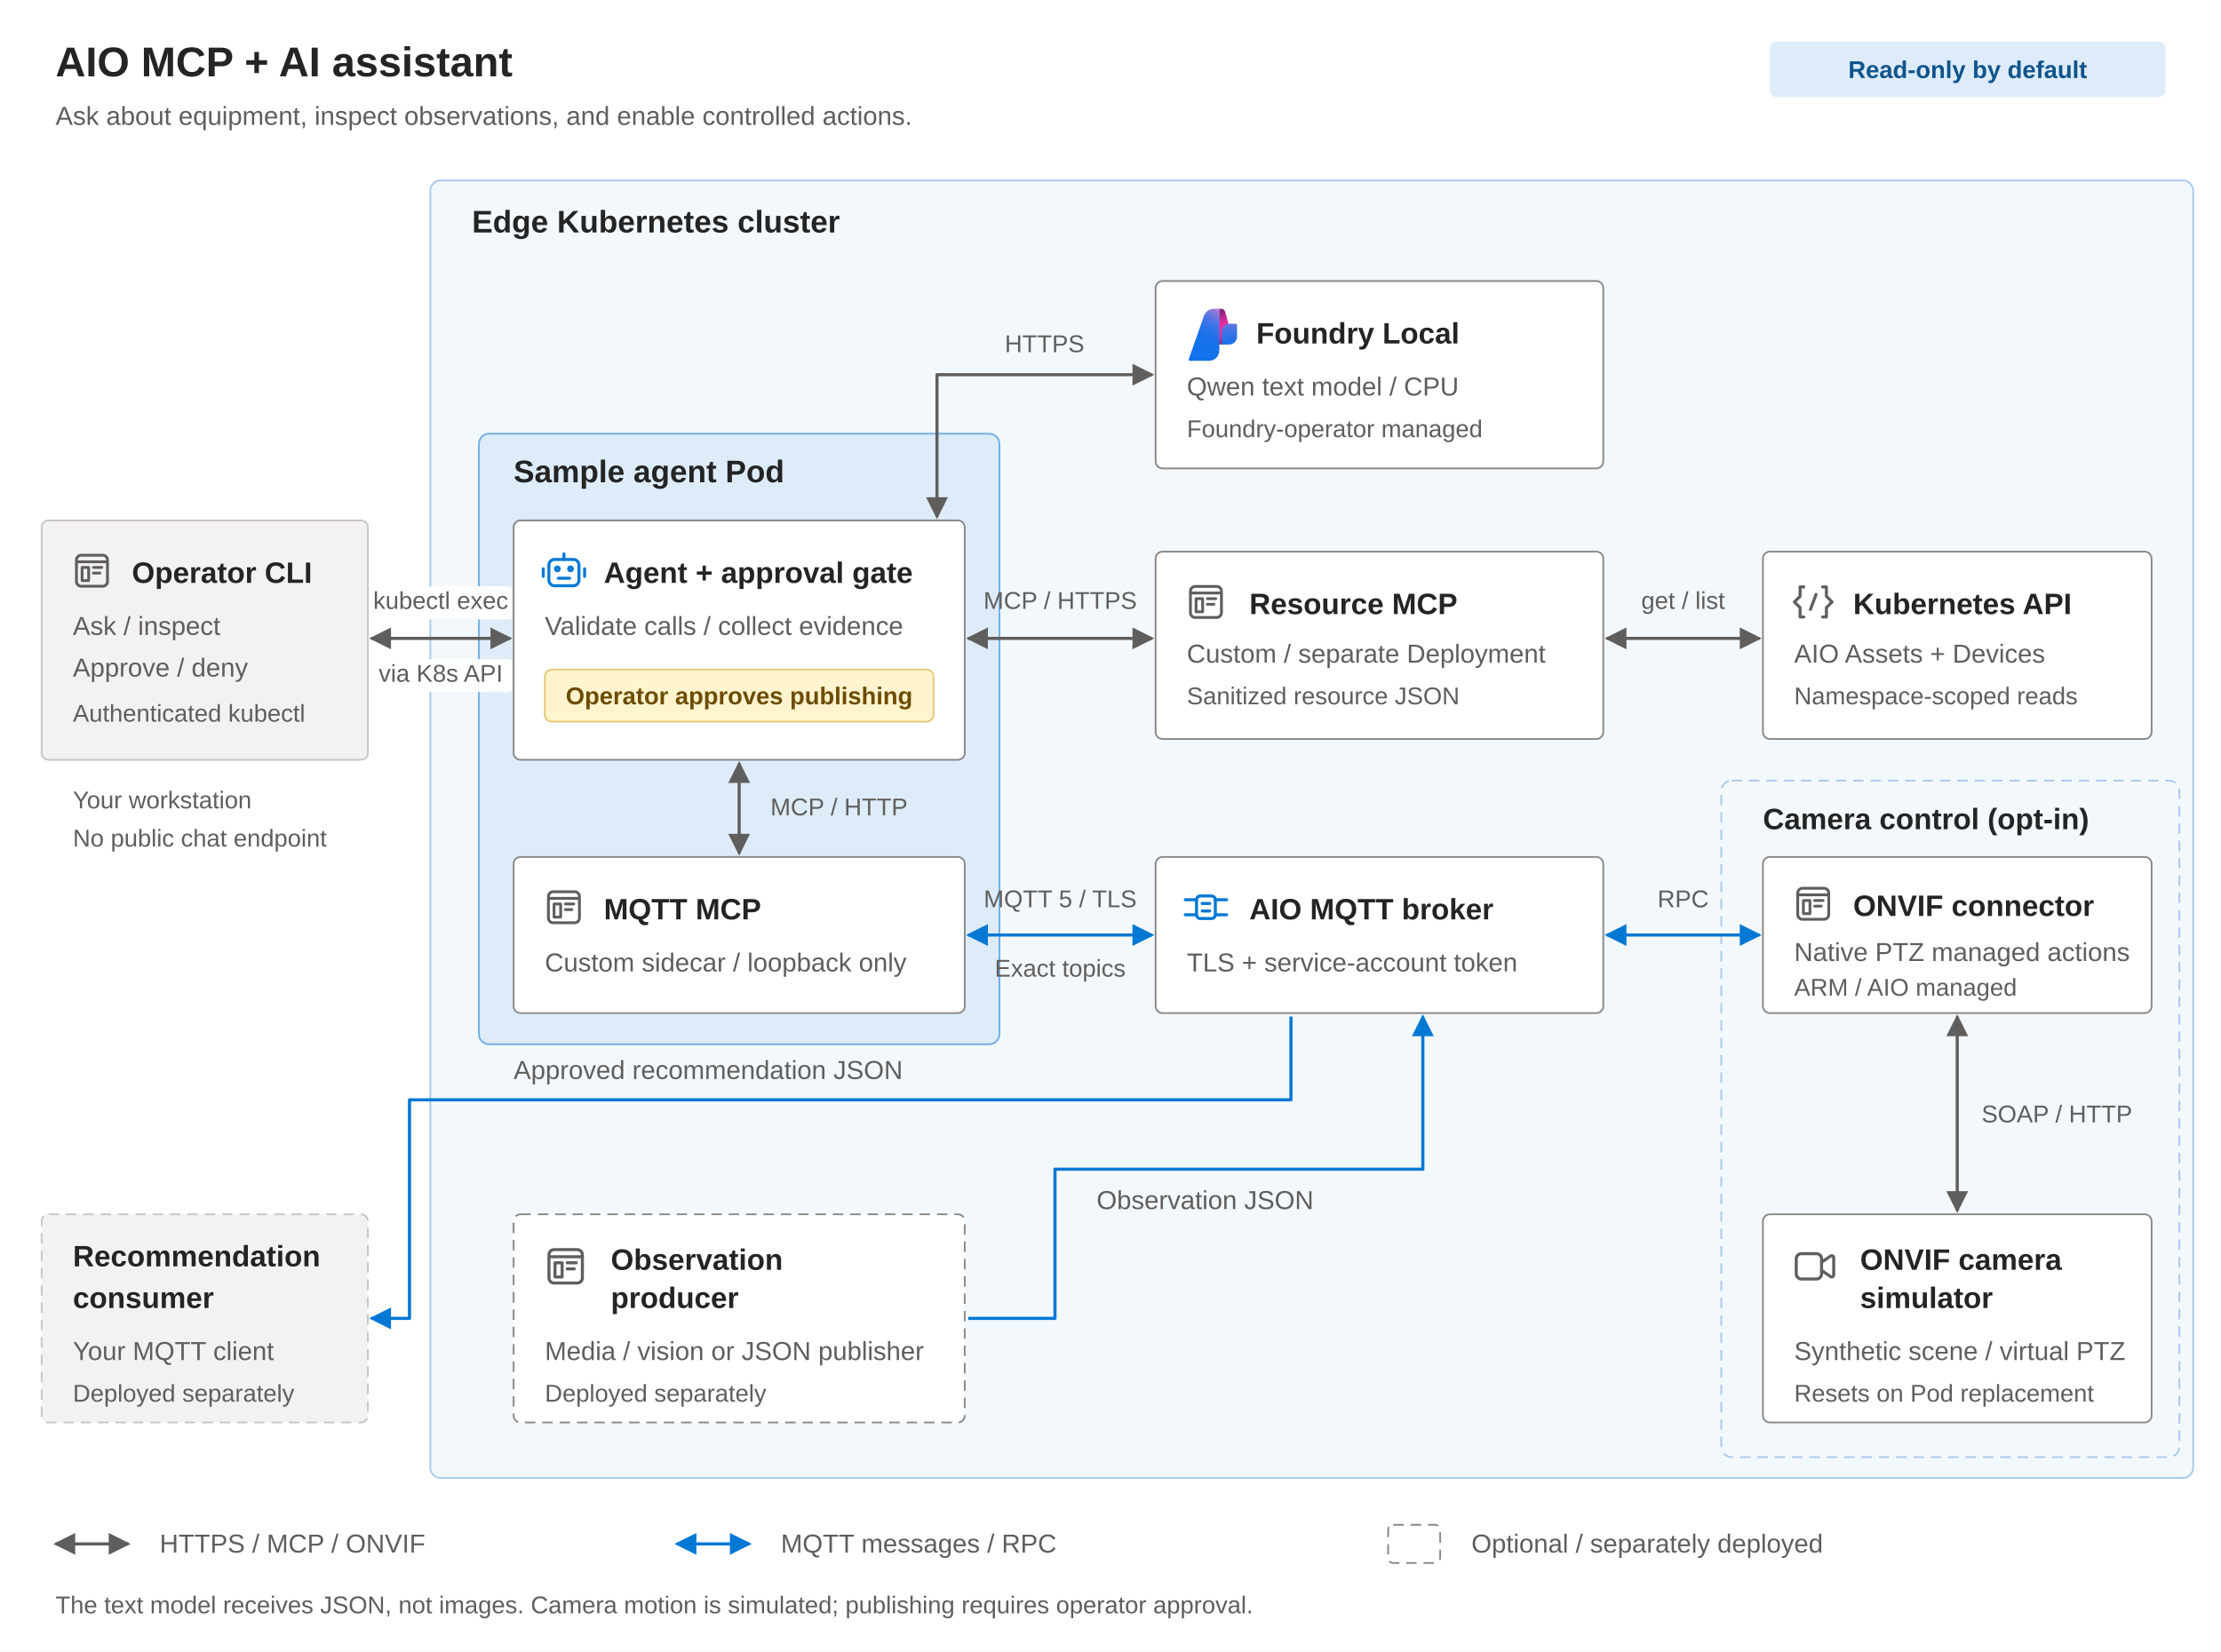
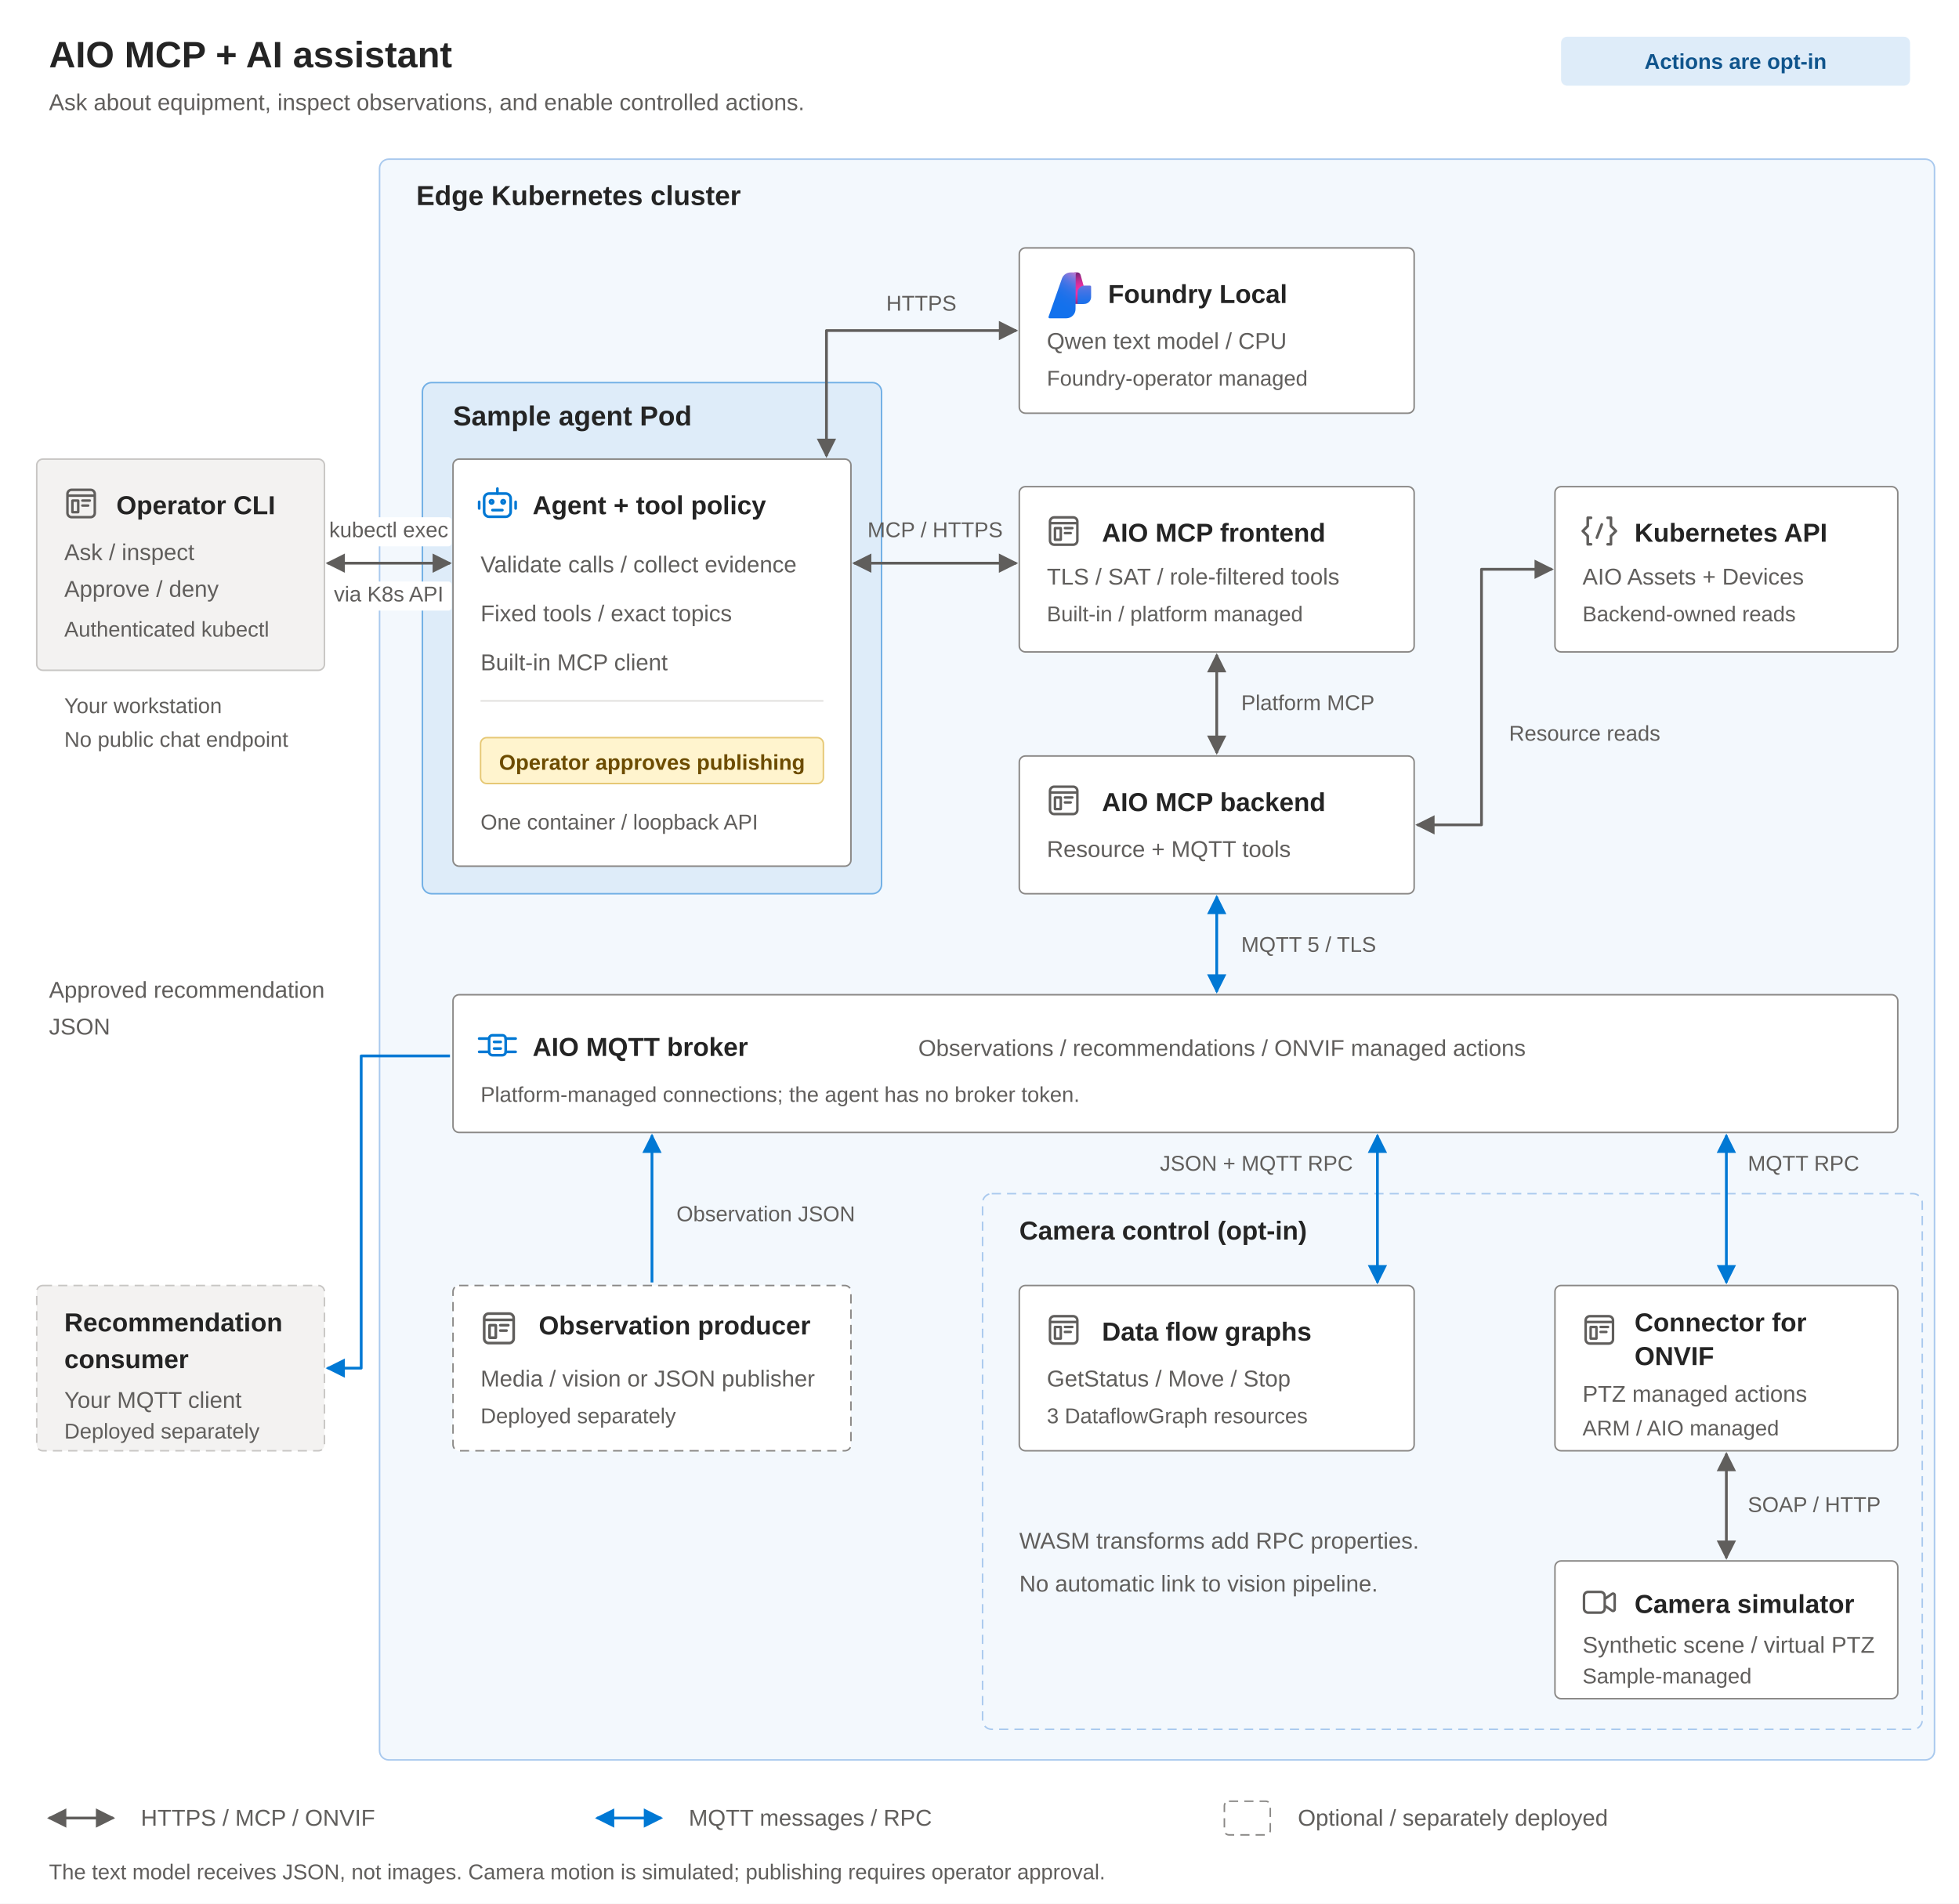
- <svg xmlns="http://www.w3.org/2000/svg" width="1280" height="952" viewBox="0 0 1280 952" font-family="'Segoe UI', 'Segoe UI Web (West European)', -apple-system, 'Helvetica Neue', Arial, sans-serif" role="img" aria-labelledby="title description">
+ <svg xmlns="http://www.w3.org/2000/svg" width="1280" height="1244" viewBox="0 0 1280 1244" font-family="'Segoe UI', 'Segoe UI Web (West European)', -apple-system, 'Helvetica Neue', Arial, sans-serif" role="img" aria-labelledby="title description">
  <defs>
    <marker id="other-start" viewBox="0 0 10 10" refX="1" refY="5" markerWidth="7" markerHeight="7" orient="auto">
      <path d="M10,0 L0,5 L10,10 Z" fill="#605E5C" />
    </marker>
    <marker id="other-end" viewBox="0 0 10 10" refX="9" refY="5" markerWidth="7" markerHeight="7" orient="auto">
      <path d="M0,0 L10,5 L0,10 Z" fill="#605E5C" />
    </marker>
    <marker id="mqtt-start" viewBox="0 0 10 10" refX="1" refY="5" markerWidth="7" markerHeight="7" orient="auto">
      <path d="M10,0 L0,5 L10,10 Z" fill="#0078D4" />
    </marker>
    <marker id="mqtt-end" viewBox="0 0 10 10" refX="9" refY="5" markerWidth="7" markerHeight="7" orient="auto">
      <path d="M0,0 L10,5 L0,10 Z" fill="#0078D4" />
    </marker>
    <linearGradient id="foundry-pink" x1="-603.563" y1="-218.378" x2="-606.6" y2="-206.22" gradientTransform="translate(617.126 -205.758) scale(1 -1)" gradientUnits="userSpaceOnUse">
      <stop offset="0" stop-color="#712575" />
      <stop offset=".09" stop-color="#9a2884" />
      <stop offset=".18" stop-color="#bf2c92" />
      <stop offset=".27" stop-color="#da2e9c" />
      <stop offset=".34" stop-color="#eb30a2" />
      <stop offset=".4" stop-color="#f131a5" />
      <stop offset=".5" stop-color="#ec30a3" />
      <stop offset=".61" stop-color="#df2f9e" />
      <stop offset=".72" stop-color="#c92d96" />
      <stop offset=".83" stop-color="#aa2a8a" />
      <stop offset=".95" stop-color="#83267c" />
      <stop offset="1" stop-color="#712575" />
    </linearGradient>
    <linearGradient id="foundry-blue" x1="-602.412" y1="-206.025" x2="-602.412" y2="-223.175" gradientTransform="translate(617.126 -205.758) scale(1 -1)" gradientUnits="userSpaceOnUse">
      <stop offset="0" stop-color="#da7ed0" />
      <stop offset=".08" stop-color="#b17bd5" />
      <stop offset=".19" stop-color="#8778db" />
      <stop offset=".3" stop-color="#6276e1" />
      <stop offset=".41" stop-color="#4574e5" />
      <stop offset=".54" stop-color="#2e72e8" />
      <stop offset=".67" stop-color="#1d71eb" />
      <stop offset=".81" stop-color="#1471ec" />
      <stop offset="1" stop-color="#1171ed" />
    </linearGradient>
    <linearGradient id="foundry-body" x1="-603.438" y1="-206.414" x2="-614.807" y2="-224.644" gradientTransform="translate(617.126 -205.758) scale(1 -1)" gradientUnits="userSpaceOnUse">
      <stop offset="0" stop-color="#da7ed0" />
      <stop offset=".05" stop-color="#b77bd4" />
      <stop offset=".11" stop-color="#9079da" />
      <stop offset=".18" stop-color="#6e77df" />
      <stop offset=".25" stop-color="#5175e3" />
      <stop offset=".33" stop-color="#3973e7" />
      <stop offset=".42" stop-color="#2772e9" />
      <stop offset=".54" stop-color="#1a71eb" />
      <stop offset=".68" stop-color="#1371ec" />
      <stop offset="1" stop-color="#1171ed" />
    </linearGradient>
    <symbol id="foundry-icon" viewBox="0 0 18 18">
      <path d="m12.061.012c.534,0,1.008.401,1.178.984s1.166,4.19,1.166,4.19v7.166h-3.607l.073-12.352h1.19v.012Z" fill="url(#foundry-pink)" fill-rule="evenodd" />
      <path d="m17.356,5.611c0-.255-.206-.449-.449-.449h-2.126c-1.494,0-2.709,1.215-2.709,2.709v4.494h2.575c1.494,0,2.709-1.215,2.709-2.709v-4.045Z" fill="url(#foundry-blue)" />
      <path d="m12.061.012c-.413,0-.741.328-.741.741l-.073,13.64c0,1.992-1.615,3.607-3.607,3.607H1.093c-.316,0-.522-.304-.425-.595L5.915,2.429C6.425.984,7.785.012,9.316.012h2.757-.012Z" fill="url(#foundry-body)" fill-rule="evenodd" />
    </symbol>
    <symbol id="application-icon" viewBox="0 0 24 24">
      <path d="M3 6.25C3 4.455 4.455 3 6.25 3H17.75C19.545 3 21 4.455 21 6.25V17.75C21 19.545 19.545 21 17.75 21H6.25C4.455 21 3 19.545 3 17.75V6.25ZM6.25 4.5C5.284 4.5 4.5 5.284 4.5 6.25V6.5H19.5V6.25C19.5 5.284 18.716 4.5 17.75 4.5H6.25ZM4.5 17.75C4.5 18.716 5.284 19.5 6.25 19.5H17.75C18.716 19.5 19.5 18.716 19.5 17.75V8H4.5V17.75ZM6.85 9.5H10.15C10.619 9.5 11 9.881 11 10.35V17.15C11 17.619 10.619 18 10.15 18H6.85C6.381 18 6 17.619 6 17.15V10.35C6 9.881 6.381 9.5 6.85 9.5ZM7.5 16.5H9.5V11H7.5V16.5ZM12 10.25C12 9.836 12.336 9.5 12.75 9.5H17.25C17.664 9.5 18 9.836 18 10.25C18 10.664 17.664 11 17.25 11H12.75C12.336 11 12 10.664 12 10.25ZM12.75 12.5C12.336 12.5 12 12.836 12 13.25C12 13.664 12.336 14 12.75 14H16.25C16.664 14 17 13.664 17 13.25C17 12.836 16.664 12.5 16.25 12.5H12.75Z" fill="#605E5C" />
    </symbol>
    <symbol id="camera-icon" viewBox="0 0 24 24">
      <path d="M5.25 5C3.455 5 2 6.455 2 8.25V15.75C2 17.545 3.455 19 5.25 19H12.75C14.545 19 16 17.545 16 15.75V15.438L19.258 17.687C20.418 18.489 22.002 17.658 22.002 16.247V7.752C22.002 6.341 20.418 5.51 19.258 6.312L16 8.561V8.25C16 6.455 14.545 5 12.75 5H5.25ZM16 10.384L20.11 7.546C20.276 7.432 20.502 7.551 20.502 7.752V16.247C20.502 16.449 20.276 16.567 20.11 16.453L16 13.615V10.384ZM3.5 8.25C3.5 7.284 4.284 6.5 5.25 6.5H12.75C13.716 6.5 14.5 7.284 14.5 8.25V15.75C14.5 16.716 13.716 17.5 12.75 17.5H5.25C4.284 17.5 3.5 16.716 3.5 15.75V8.25Z" fill="#605E5C" />
    </symbol>
    <symbol id="agent-icon" viewBox="0 0 24 24">
      <g fill="none" stroke="#0078D4" stroke-width="1.6" stroke-linecap="round" stroke-linejoin="round">
        <rect x="4" y="6" width="16" height="14" rx="3" />
        <path d="M12,3 V6 M1,11 V15 M23,11 V15 M9,16 H15" />
        <circle cx="8.5" cy="11" r="1" />
        <circle cx="15.5" cy="11" r="1" />
      </g>
    </symbol>
    <symbol id="api-icon" viewBox="0 0 24 24">
      <g fill="none" stroke="#605E5C" stroke-width="1.6" stroke-linecap="round" stroke-linejoin="round">
        <path d="M7,4 H5 V9 L2,12 L5,15 V20 H7 M17,4 H19 V9 L22,12 L19,15 V20 H17 M13.5,8 L10.5,16" />
      </g>
    </symbol>
    <symbol id="broker-icon" viewBox="0 0 24 24">
      <g fill="none" stroke="#0078D4" stroke-width="1.6" stroke-linecap="round" stroke-linejoin="round">
        <rect x="7" y="6" width="10" height="12" rx="2" />
        <path d="M1,8 H7 M1,16 H7 M17,8 H23 M17,16 H23 M10,10 H14 M10,14 H14" />
      </g>
    </symbol>
    <style>
      text { fill: #242424; }
      .title { font-size: 24px; font-weight: 600; }
      .heading { font-size: 18px; font-weight: 600; }
      .label { font-size: 17px; font-weight: 600; }
      .detail { font-size: 15px; fill: #605E5C; }
      .small { font-size: 14px; fill: #605E5C; }
      .badge { font-size: 14px; font-weight: 600; fill: #0F548C; }
      .approval { font-size: 14px; font-weight: 600; fill: #6D4C00; }
      .card { fill: #FFFFFF; stroke: #8A8886; stroke-width: 1; }
      .external { fill: #F3F2F1; stroke: #C8C6C4; stroke-width: 1; }
      .optional { stroke-dasharray: 6 4; }
      .exchange, .mqtt, .rpc { fill: none; stroke-width: 1.8; stroke-linejoin: round; }
      .exchange { stroke: #605E5C; marker-start: url(#other-start); marker-end: url(#other-end); }
      .mqtt { stroke: #0078D4; marker-end: url(#mqtt-end); }
      .rpc { stroke: #0078D4; marker-start: url(#mqtt-start); marker-end: url(#mqtt-end); }
    </style>
  </defs>
-   <rect width="1280" height="952" fill="#FFFFFF" />
+   <rect width="1280" height="1244" fill="#FFFFFF" />
  <text x="32" y="44" class="title">AIO MCP + AI assistant</text>
  <text x="32" y="72" class="detail">Ask about equipment, inspect observations, and enable controlled actions.</text>
  <rect x="1020" y="24" width="228" height="32" rx="4" fill="#DEECF9" />
-   <text x="1134" y="45" text-anchor="middle" class="badge">Read-only by default</text>
+   <text x="1134" y="45" text-anchor="middle" class="badge">Actions are opt-in</text>
  <g id="boundaries">
-     <rect x="248" y="104" width="1016" height="748" rx="6" fill="#F3F8FD" stroke="#A9C9EE" />
+     <rect x="248" y="104" width="1016" height="1046" rx="6" fill="#F3F8FD" stroke="#A9C9EE" />
    <text x="272" y="134" class="heading">Edge Kubernetes cluster</text>
-     <rect x="276" y="250" width="300" height="352" rx="6" fill="#DEECF9" stroke="#71AFE5" />
+     <rect x="276" y="250" width="300" height="334" rx="6" fill="#DEECF9" stroke="#71AFE5" />
    <text x="296" y="278" class="heading">Sample agent Pod</text>
-     <rect x="992" y="450" width="264" height="390" rx="6" fill="#F3F8FD" stroke="#A9C9EE" class="optional" />
-     <text x="1016" y="478" class="label">Camera control (opt-in)</text>
+     <rect x="642" y="780" width="614" height="350" rx="6" fill="#F3F8FD" stroke="#A9C9EE" class="optional" />
+     <text x="666" y="810" class="label">Camera control (opt-in)</text>
  </g>
  <g id="connections">
    <path d="M214,368 H294" class="exchange" />
    <rect x="213" y="338" width="82" height="19" rx="2" fill="#FFFFFF" />
    <text x="254" y="351" text-anchor="middle" class="small">kubectl exec</text>
    <rect x="213" y="380" width="82" height="19" rx="2" fill="#FFFFFF" />
    <text x="254" y="393" text-anchor="middle" class="small">via K8s API</text>
    <path d="M540,298 L540,216 H664" class="exchange" />
    <text x="602" y="203" text-anchor="middle" class="small">HTTPS</text>
    <path d="M558,368 H664" class="exchange" />
    <text x="611" y="351" text-anchor="middle" class="small">MCP / HTTPS</text>
-     <path d="M926,368 H1014" class="exchange" />
-     <text x="970" y="351" text-anchor="middle" class="small">get / list</text>
-     <path d="M426,440 L426,492" class="exchange" />
-     <text x="444" y="470" class="small">MCP / HTTP</text>
-     <path d="M558,539 H664" class="rpc" />
-     <text x="611" y="523" text-anchor="middle" class="small">MQTT 5 / TLS</text>
-     <text x="611" y="563" text-anchor="middle" class="small">Exact topics</text>
-     <path d="M926,539 H1014" class="rpc" />
-     <text x="970" y="523" text-anchor="middle" class="small">RPC</text>
-     <path d="M1128,586 L1128,698" class="exchange" />
-     <text x="1142" y="647" class="small">SOAP / HTTP</text>
-     <path d="M744,586 V634 H236 V760 H214" class="mqtt" />
-     <text x="296" y="622" class="detail">Approved recommendation JSON</text>
-     <path d="M558,760 H608 V674 H820 V586" class="mqtt" />
-     <text x="632" y="697" class="detail">Observation JSON</text>
+     <path d="M795,428 L795,492" class="exchange" />
+     <text x="811" y="464" class="small">Platform MCP</text>
+     <path d="M926,539 H968 V372 H1014" class="exchange" />
+     <text x="986" y="484" class="small">Resource reads</text>
+     <path d="M795,586 L795,648" class="rpc" />
+     <text x="811" y="622" class="small">MQTT 5 / TLS</text>
+     <path d="M294,690 H236 V894 H214" class="mqtt" />
+     <text x="32" y="652" class="detail">Approved recommendation</text>
+     <text x="32" y="676" class="detail">JSON</text>
+     <path d="M426,838 L426,742" class="mqtt" />
+     <text x="442" y="798" class="small">Observation JSON</text>
+     <path d="M900,742 L900,838" class="rpc" />
+     <text x="884" y="765" text-anchor="end" class="small">JSON + MQTT RPC</text>
+     <path d="M1128,742 L1128,838" class="rpc" />
+     <text x="1142" y="765" class="small">MQTT RPC</text>
+     <path d="M1128,950 L1128,1018" class="exchange" />
+     <text x="1142" y="988" class="small">SOAP / HTTP</text>
  </g>
  <g id="operator">
    <rect x="24" y="300" width="188" height="138" rx="4" class="external" />
    <use href="#application-icon" x="40" y="316" width="26" height="26" />
    <text x="76" y="336" class="label">Operator CLI</text>
    <text x="42" y="366" class="detail">Ask / inspect</text>
    <text x="42" y="390" class="detail">Approve / deny</text>
    <text x="42" y="416" class="small">Authenticated kubectl</text>
    <text x="42" y="466" class="small">Your workstation</text>
    <text x="42" y="488" class="small">No public chat endpoint</text>
  </g>
  <g id="agent">
-     <rect x="296" y="300" width="260" height="138" rx="4" class="card" />
+     <rect x="296" y="300" width="260" height="266" rx="4" class="card" />
    <use href="#agent-icon" x="312" y="316" width="26" height="26" />
-     <text x="348" y="336" class="label">Agent + approval gate</text>
-     <text x="314" y="366" class="detail">Validate calls / collect evidence</text>
-     <rect x="314" y="386" width="224" height="30" rx="4" fill="#FFF4CE" stroke="#E6C875" />
-     <text x="426" y="406" text-anchor="middle" class="approval">Operator approves publishing</text>
+     <text x="348" y="336" class="label">Agent + tool policy</text>
+     <text x="314" y="374" class="detail">Validate calls / collect evidence</text>
+     <text x="314" y="406" class="detail">Fixed tools / exact topics</text>
+     <text x="314" y="438" class="detail">Built-in MCP client</text>
+     <path d="M314,458 H538" stroke="#E1DFDD" />
+     <rect x="314" y="482" width="224" height="30" rx="4" fill="#FFF4CE" stroke="#E6C875" />
+     <text x="426" y="503" text-anchor="middle" class="approval">Operator approves publishing</text>
+     <text x="314" y="542" class="small">One container / loopback API</text>
  </g>
  <g id="foundry">
    <rect x="666" y="162" width="258" height="108" rx="4" class="card" />
    <use href="#foundry-icon" x="684" y="178" width="30" height="30" />
    <text x="724" y="198" class="label">Foundry Local</text>
    <text x="684" y="228" class="detail">Qwen text model / CPU</text>
    <text x="684" y="252" class="small">Foundry-operator managed</text>
  </g>
-   <g id="resource-mcp">
+   <g id="mcp-frontend">
    <rect x="666" y="318" width="258" height="108" rx="4" class="card" />
    <use href="#application-icon" x="682" y="334" width="26" height="26" />
-     <text x="720" y="354" class="label">Resource MCP</text>
-     <text x="684" y="382" class="detail">Custom / separate Deployment</text>
-     <text x="684" y="406" class="small">Sanitized resource JSON</text>
+     <text x="720" y="354" class="label">AIO MCP frontend</text>
+     <text x="684" y="382" class="detail">TLS / SAT / role-filtered tools</text>
+     <text x="684" y="406" class="small">Built-in / platform managed</text>
  </g>
  <g id="kubernetes-api">
    <rect x="1016" y="318" width="224" height="108" rx="4" class="card" />
    <use href="#api-icon" x="1032" y="334" width="26" height="26" />
    <text x="1068" y="354" class="label">Kubernetes API</text>
    <text x="1034" y="382" class="detail">AIO Assets + Devices</text>
-     <text x="1034" y="406" class="small">Namespace-scoped reads</text>
-   </g>
-   <g id="mqtt-mcp">
-     <rect x="296" y="494" width="260" height="90" rx="4" class="card" />
-     <use href="#application-icon" x="312" y="510" width="26" height="26" />
-     <text x="348" y="530" class="label">MQTT MCP</text>
-     <text x="314" y="560" class="detail">Custom sidecar / loopback only</text>
+     <text x="1034" y="406" class="small">Backend-owned reads</text>
+   </g>
+   <g id="mcp-backend">
+     <rect x="666" y="494" width="258" height="90" rx="4" class="card" />
+     <use href="#application-icon" x="682" y="510" width="26" height="26" />
+     <text x="720" y="530" class="label">AIO MCP backend</text>
+     <text x="684" y="560" class="detail">Resource + MQTT tools</text>
  </g>
  <g id="broker">
-     <rect x="666" y="494" width="258" height="90" rx="4" class="card" />
-     <use href="#broker-icon" x="682" y="510" width="26" height="26" />
-     <text x="720" y="530" class="label">AIO MQTT broker</text>
-     <text x="684" y="560" class="detail">TLS + service-account token</text>
+     <rect x="296" y="650" width="944" height="90" rx="4" class="card" />
+     <use href="#broker-icon" x="312" y="670" width="26" height="26" />
+     <text x="348" y="690" class="label">AIO MQTT broker</text>
+     <text x="600" y="690" class="detail">Observations / recommendations / ONVIF managed actions</text>
+     <text x="314" y="720" class="small">Platform-managed connections; the agent has no broker token.</text>
+   </g>
+   <g id="camera-control-dataflow-graphs">
+     <rect x="666" y="840" width="258" height="108" rx="4" class="card" />
+     <use href="#application-icon" x="682" y="856" width="26" height="26" />
+     <text x="720" y="876" class="label">Data flow graphs</text>
+     <text x="684" y="906" class="detail">GetStatus / Move / Stop</text>
+     <text x="684" y="930" class="small">3 DataflowGraph resources</text>
+     <text x="666" y="1012" class="detail">WASM transforms add RPC properties.</text>
+     <text x="666" y="1040" class="detail">No automatic link to vision pipeline.</text>
  </g>
  <g id="onvif-connector">
-     <rect x="1016" y="494" width="224" height="90" rx="4" class="card" />
-     <use href="#application-icon" x="1032" y="508" width="26" height="26" />
-     <text x="1068" y="528" class="label">ONVIF connector</text>
-     <text x="1034" y="554" class="detail">Native PTZ managed actions</text>
-     <text x="1034" y="574" class="small">ARM / AIO managed</text>
+     <rect x="1016" y="840" width="224" height="108" rx="4" class="card" />
+     <use href="#application-icon" x="1032" y="856" width="26" height="26" />
+     <text x="1068" y="870" class="label">Connector for</text>
+     <text x="1068" y="892" class="label">ONVIF</text>
+     <text x="1034" y="916" class="detail">PTZ managed actions</text>
+     <text x="1034" y="938" class="small">ARM / AIO managed</text>
  </g>
  <g id="recommendation-consumer">
-     <rect x="24" y="700" width="188" height="120" rx="4" class="external optional" />
-     <text x="42" y="730" class="label">Recommendation</text>
-     <text x="42" y="754" class="label">consumer</text>
-     <text x="42" y="784" class="detail">Your MQTT client</text>
-     <text x="42" y="808" class="small">Deployed separately</text>
+     <rect x="24" y="840" width="188" height="108" rx="4" class="external optional" />
+     <text x="42" y="870" class="label">Recommendation</text>
+     <text x="42" y="894" class="label">consumer</text>
+     <text x="42" y="920" class="detail">Your MQTT client</text>
+     <text x="42" y="940" class="small">Deployed separately</text>
  </g>
  <g id="observation-producer">
-     <rect x="296" y="700" width="260" height="120" rx="4" class="card optional" />
-     <use href="#application-icon" x="312" y="716" width="28" height="28" />
-     <text x="352" y="732" class="label">Observation</text>
-     <text x="352" y="754" class="label">producer</text>
-     <text x="314" y="784" class="detail">Media / vision or JSON publisher</text>
-     <text x="314" y="808" class="small">Deployed separately</text>
+     <rect x="296" y="840" width="260" height="108" rx="4" class="card optional" />
+     <use href="#application-icon" x="312" y="854" width="28" height="28" />
+     <text x="352" y="872" class="label">Observation producer</text>
+     <text x="314" y="906" class="detail">Media / vision or JSON publisher</text>
+     <text x="314" y="930" class="small">Deployed separately</text>
  </g>
  <g id="camera-simulator">
-     <rect x="1016" y="700" width="224" height="120" rx="4" class="card" />
-     <use href="#camera-icon" x="1032" y="716" width="28" height="28" />
-     <text x="1072" y="732" class="label">ONVIF camera</text>
-     <text x="1072" y="754" class="label">simulator</text>
-     <text x="1034" y="784" class="detail">Synthetic scene / virtual PTZ</text>
-     <text x="1034" y="808" class="small">Resets on Pod replacement</text>
+     <rect x="1016" y="1020" width="224" height="90" rx="4" class="card" />
+     <use href="#camera-icon" x="1032" y="1034" width="26" height="26" />
+     <text x="1068" y="1054" class="label">Camera simulator</text>
+     <text x="1034" y="1080" class="detail">Synthetic scene / virtual PTZ</text>
+     <text x="1034" y="1100" class="small">Sample-managed</text>
  </g>
  <g id="legend">
-     <path d="M32,890 H74" class="exchange" />
-     <text x="92" y="895" class="detail">HTTPS / MCP / ONVIF</text>
-     <path d="M390,890 H432" class="rpc" />
-     <text x="450" y="895" class="detail">MQTT messages / RPC</text>
-     <rect x="800" y="879" width="30" height="22" rx="3" class="card optional" />
-     <text x="848" y="895" class="detail">Optional / separately deployed</text>
-     <text x="32" y="930" class="small">The text model receives JSON, not images. Camera motion is simulated; publishing requires operator approval.</text>
+     <path d="M32,1188 H74" class="exchange" />
+     <text x="92" y="1193" class="detail">HTTPS / MCP / ONVIF</text>
+     <path d="M390,1188 H432" class="rpc" />
+     <text x="450" y="1193" class="detail">MQTT messages / RPC</text>
+     <rect x="800" y="1177" width="30" height="22" rx="3" class="card optional" />
+     <text x="848" y="1193" class="detail">Optional / separately deployed</text>
+     <text x="32" y="1228" class="small">The text model receives JSON, not images. Camera motion is simulated; publishing requires operator approval.</text>
  </g>
</svg>
